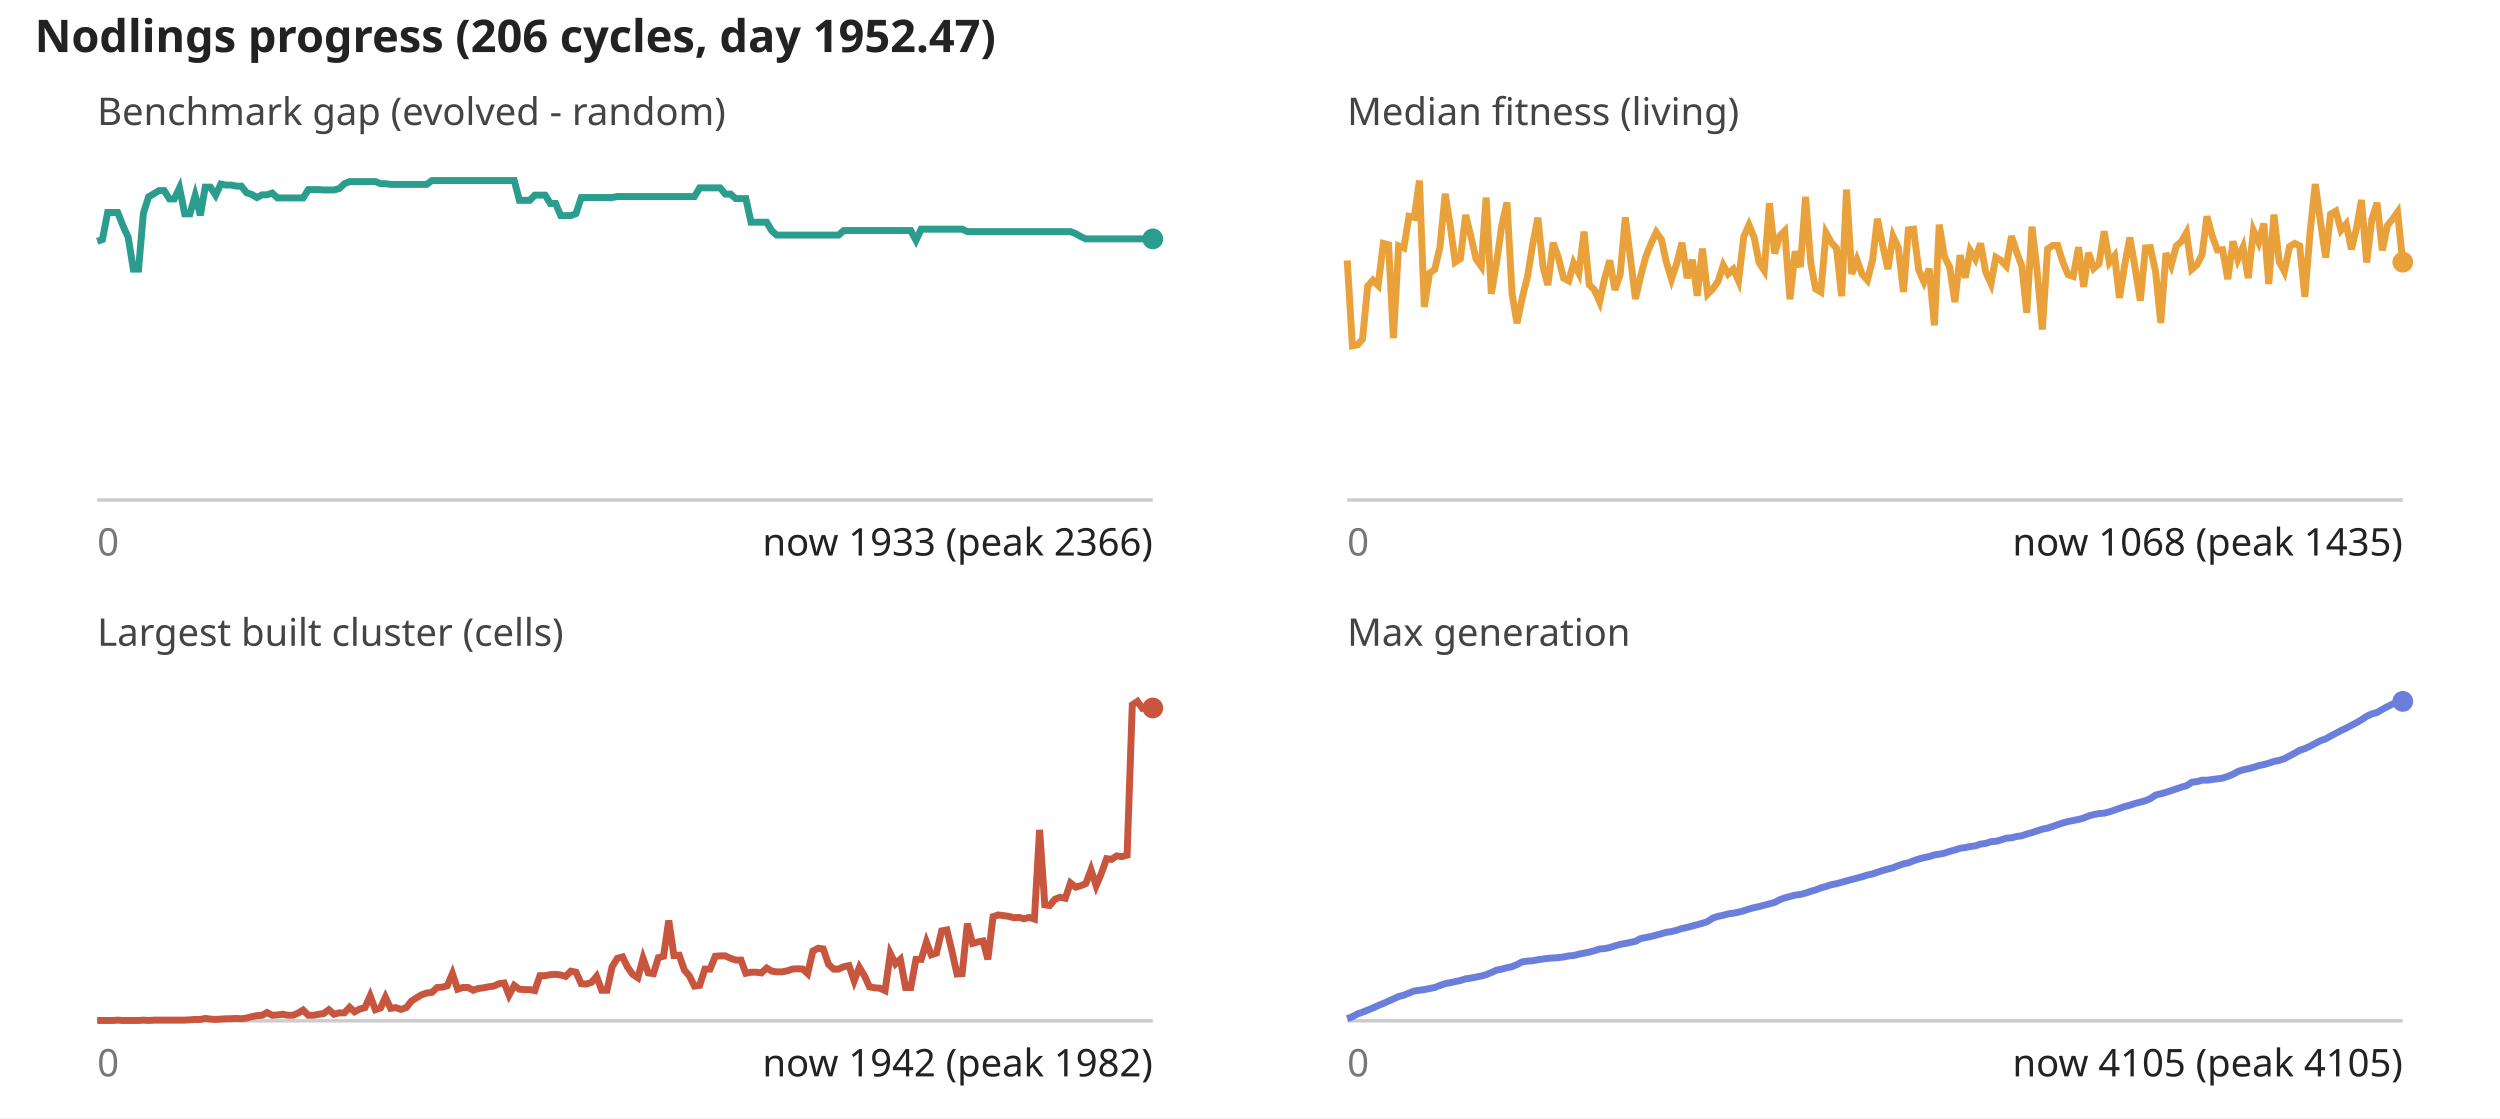
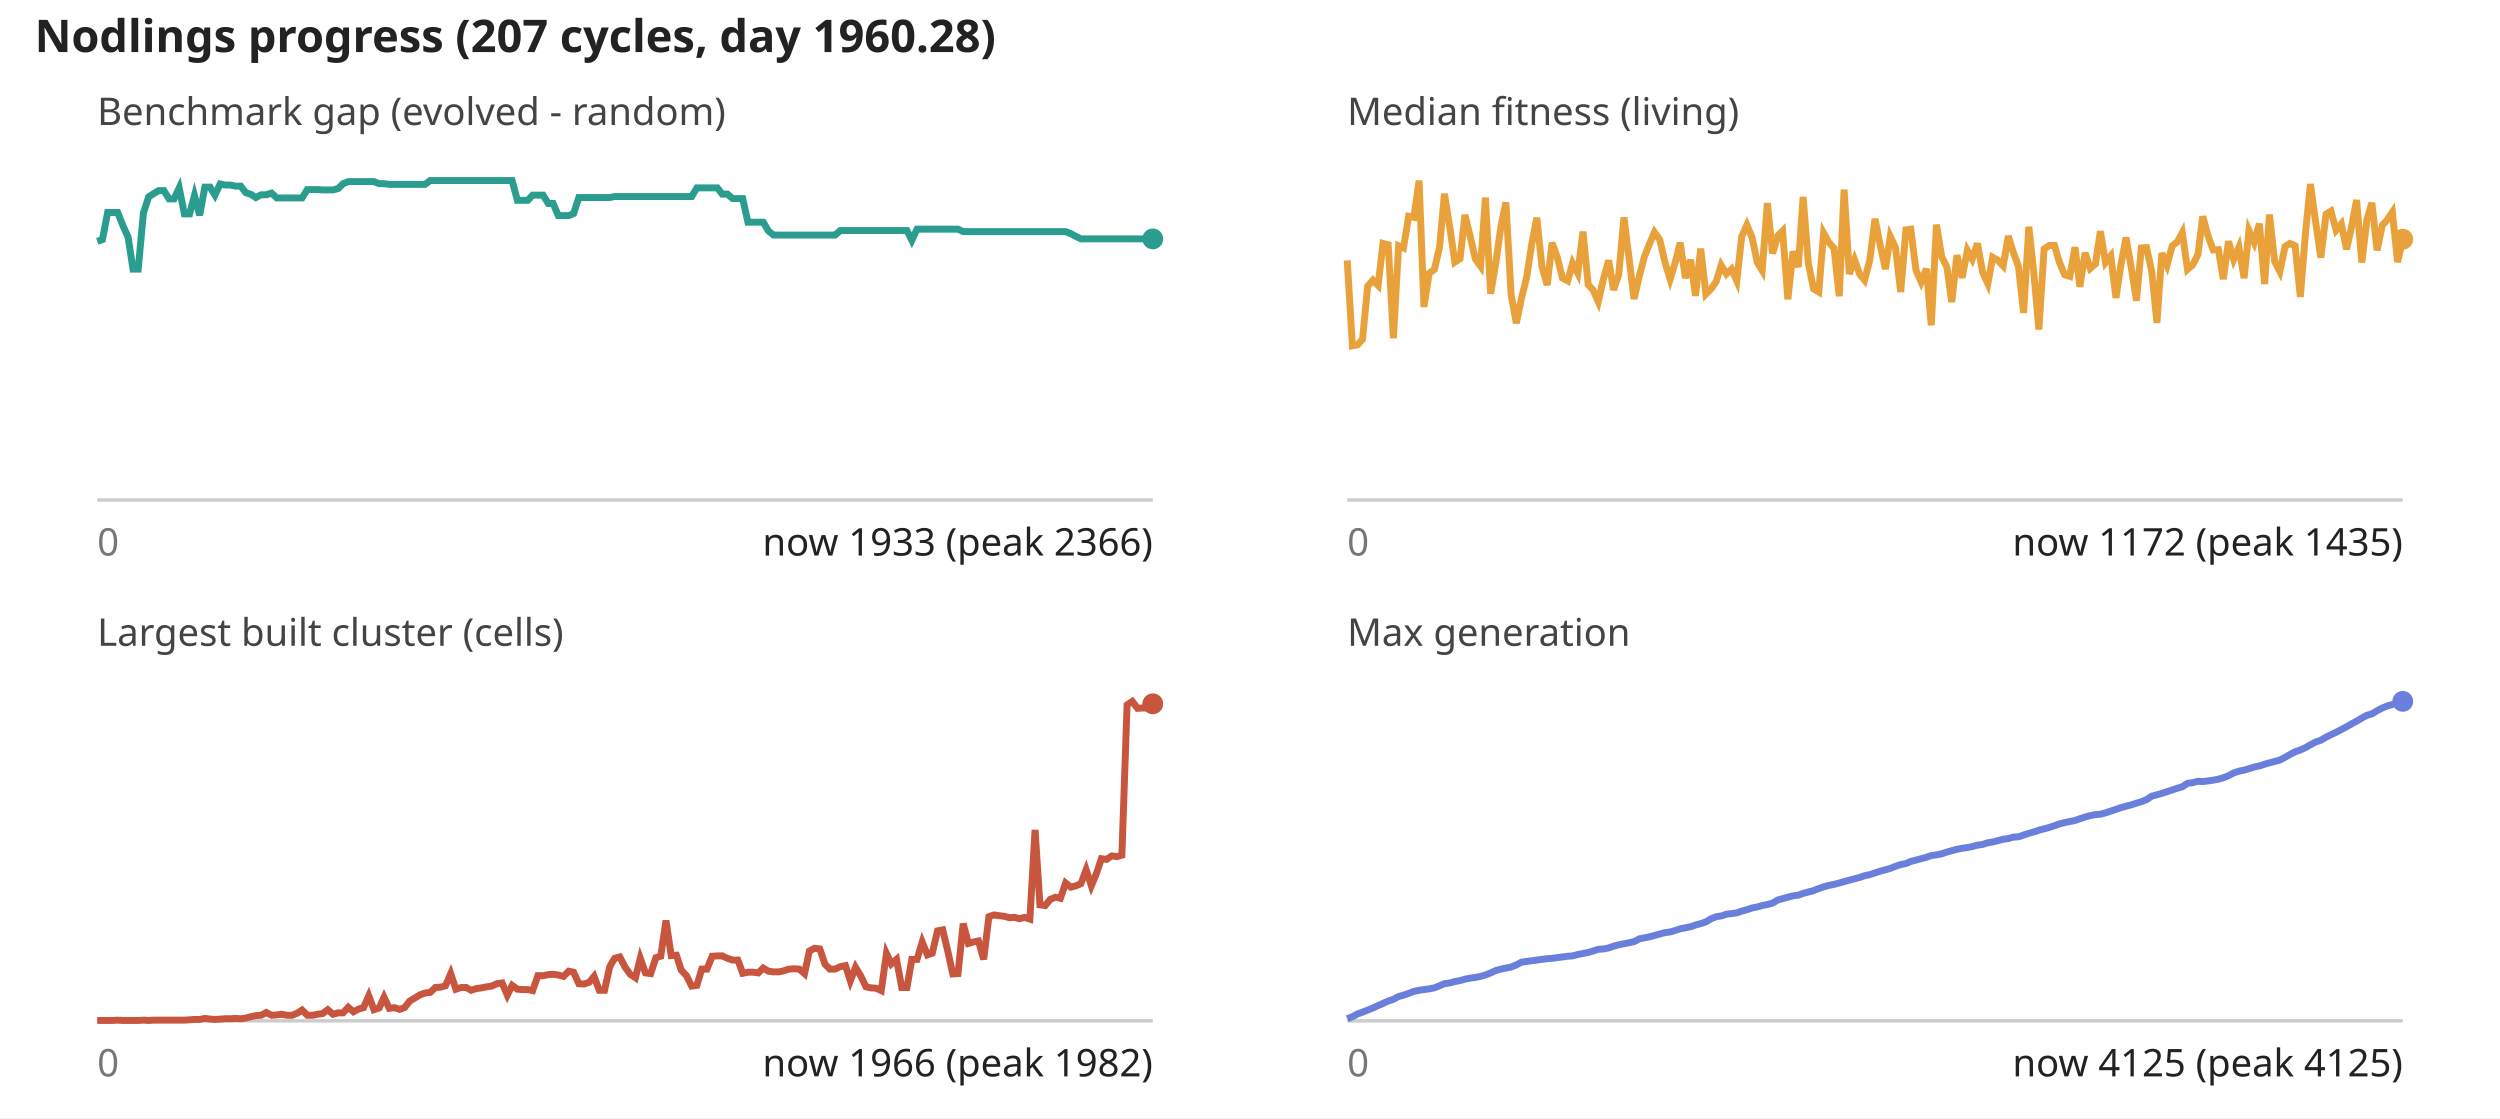
<svg xmlns="http://www.w3.org/2000/svg" viewBox="0 0 720 322" font-family="sans-serif" font-size="11">
  <rect width="100%" height="100%" fill="#fff" />
-   <text x="10" y="15" font-size="13" font-weight="bold" fill="#222">Nodlings progress (206 cycles, day 1952.47)</text>
+   <text x="10" y="15" font-size="13" font-weight="bold" fill="#222">Nodlings progress (207 cycles, day 1960.28)</text>
  <text x="28" y="36" fill="#444">Benchmark gap (evolved - random)</text>
  <line x1="28" y1="144" x2="332" y2="144" stroke="#ccc" />
-   <polyline fill="none" stroke="#2a9d8f" stroke-width="2" points="28.0,69.5 29.5,69.0 31.0,61.2 32.4,61.2 33.9,61.2 35.4,65.0 36.9,68.3 38.4,77.5 39.9,77.5 41.3,61.4 42.8,56.7 44.3,55.8 45.8,54.9 47.3,54.9 48.8,57.3 50.2,57.3 51.7,54.1 53.2,61.6 54.7,61.6 56.2,56.3 57.7,62.0 59.1,53.9 60.6,53.9 62.1,56.2 63.6,53.0 65.1,53.3 66.6,53.3 68.0,53.6 69.5,53.6 71.0,55.5 72.5,56.0 74.0,56.9 75.5,56.1 76.9,56.1 78.4,55.6 79.9,57.0 81.4,57.0 82.9,57.0 84.4,57.0 85.8,57.0 87.3,57.0 88.8,54.6 90.3,54.6 91.8,54.6 93.2,54.7 94.7,54.7 96.2,54.7 97.7,54.3 99.2,52.9 100.7,52.3 102.1,52.3 103.6,52.3 105.1,52.3 106.6,52.3 108.1,52.3 109.6,52.9 111.0,52.9 112.5,53.1 114.0,53.1 115.5,53.1 117.0,53.1 118.5,53.1 119.9,53.1 121.4,53.1 122.9,53.1 124.4,52.0 125.9,52.0 127.4,52.0 128.8,52.0 130.3,52.0 131.8,52.0 133.3,52.0 134.8,52.0 136.3,52.0 137.7,52.0 139.2,52.0 140.7,52.0 142.2,52.0 143.7,52.0 145.2,52.0 146.6,52.0 148.1,52.0 149.6,57.7 151.1,57.7 152.6,57.7 154.0,56.2 155.5,56.2 157.0,56.2 158.5,58.6 160.0,58.6 161.5,62.1 162.9,62.1 164.4,62.1 165.9,61.5 167.4,56.9 168.9,56.9 170.4,56.9 171.8,56.9 173.3,56.9 174.8,56.9 176.3,56.9 177.8,56.6 179.3,56.6 180.7,56.6 182.2,56.6 183.7,56.6 185.2,56.6 186.7,56.6 188.2,56.6 189.6,56.6 191.1,56.6 192.6,56.6 194.1,56.6 195.6,56.6 197.1,56.6 198.5,56.6 200.0,56.6 201.5,54.1 203.0,54.1 204.5,54.1 206.0,54.1 207.4,54.1 208.9,55.9 210.4,55.9 211.9,57.2 213.4,57.2 214.8,57.2 216.3,64.0 217.8,64.0 219.3,64.0 220.8,64.0 222.3,66.5 223.7,67.7 225.2,67.7 226.7,67.7 228.2,67.7 229.7,67.7 231.2,67.7 232.6,67.7 234.1,67.7 235.6,67.7 237.1,67.7 238.6,67.7 240.1,67.7 241.5,67.7 243.0,66.4 244.5,66.4 246.0,66.4 247.5,66.4 249.0,66.4 250.4,66.4 251.9,66.4 253.4,66.4 254.9,66.4 256.4,66.4 257.9,66.4 259.3,66.4 260.8,66.4 262.3,66.4 263.8,69.2 265.3,66.0 266.8,66.0 268.2,66.0 269.7,66.0 271.2,66.0 272.7,66.0 274.2,66.0 275.6,66.0 277.1,66.0 278.6,66.7 280.1,66.7 281.6,66.7 283.1,66.7 284.5,66.7 286.0,66.7 287.5,66.7 289.0,66.7 290.5,66.7 292.0,66.7 293.4,66.7 294.9,66.7 296.4,66.7 297.9,66.7 299.4,66.7 300.9,66.7 302.3,66.7 303.8,66.7 305.3,66.7 306.8,66.7 308.3,66.7 309.8,67.3 311.2,68.1 312.7,68.8 314.2,68.8 315.7,68.8 317.2,68.8 318.7,68.8 320.1,68.8 321.6,68.8 323.1,68.8 324.6,68.8 326.1,68.8 327.6,68.8 329.0,68.8 330.5,68.8 332.0,68.8" />
+   <polyline fill="none" stroke="#2a9d8f" stroke-width="2" points="28.0,69.5 29.5,69.0 31.0,61.2 32.4,61.2 33.9,61.2 35.4,65.0 36.9,68.3 38.3,77.5 39.8,77.5 41.3,61.4 42.8,56.7 44.2,55.8 45.7,54.9 47.2,54.9 48.7,57.3 50.1,57.3 51.6,54.1 53.1,61.6 54.6,61.6 56.0,56.3 57.5,62.0 59.0,53.9 60.5,53.9 61.9,56.2 63.4,53.0 64.9,53.3 66.4,53.3 67.8,53.6 69.3,53.6 70.8,55.5 72.3,56.0 73.7,56.9 75.2,56.1 76.7,56.1 78.2,55.6 79.7,57.0 81.1,57.0 82.6,57.0 84.1,57.0 85.6,57.0 87.0,57.0 88.5,54.6 90.0,54.6 91.5,54.6 92.9,54.7 94.4,54.7 95.9,54.7 97.4,54.3 98.8,52.9 100.3,52.3 101.8,52.3 103.3,52.3 104.7,52.3 106.2,52.3 107.7,52.3 109.2,52.9 110.6,52.9 112.1,53.1 113.6,53.1 115.1,53.1 116.5,53.1 118.0,53.1 119.5,53.1 121.0,53.1 122.4,53.1 123.9,52.0 125.4,52.0 126.9,52.0 128.3,52.0 129.8,52.0 131.3,52.0 132.8,52.0 134.3,52.0 135.7,52.0 137.2,52.0 138.7,52.0 140.2,52.0 141.6,52.0 143.1,52.0 144.6,52.0 146.1,52.0 147.5,52.0 149.0,57.7 150.5,57.7 152.0,57.7 153.4,56.2 154.9,56.2 156.4,56.2 157.9,58.6 159.3,58.6 160.8,62.1 162.3,62.1 163.8,62.1 165.2,61.5 166.7,56.9 168.2,56.9 169.7,56.9 171.1,56.9 172.6,56.9 174.1,56.9 175.6,56.9 177.0,56.6 178.5,56.6 180.0,56.6 181.5,56.6 183.0,56.6 184.4,56.6 185.9,56.6 187.4,56.6 188.9,56.6 190.3,56.6 191.8,56.6 193.3,56.6 194.8,56.6 196.2,56.6 197.7,56.6 199.2,56.6 200.7,54.1 202.1,54.1 203.6,54.1 205.1,54.1 206.6,54.1 208.0,55.9 209.5,55.9 211.0,57.2 212.5,57.2 213.9,57.2 215.4,64.0 216.9,64.0 218.4,64.0 219.8,64.0 221.3,66.5 222.8,67.7 224.3,67.7 225.7,67.7 227.2,67.7 228.7,67.7 230.2,67.7 231.7,67.7 233.1,67.7 234.6,67.7 236.1,67.7 237.6,67.7 239.0,67.7 240.5,67.7 242.0,66.4 243.5,66.4 244.9,66.4 246.4,66.4 247.9,66.4 249.4,66.4 250.8,66.4 252.3,66.4 253.8,66.4 255.3,66.4 256.7,66.4 258.2,66.4 259.7,66.4 261.2,66.4 262.6,69.2 264.1,66.0 265.6,66.0 267.1,66.0 268.5,66.0 270.0,66.0 271.5,66.0 273.0,66.0 274.4,66.0 275.9,66.0 277.4,66.7 278.9,66.7 280.3,66.7 281.8,66.7 283.3,66.7 284.8,66.7 286.3,66.7 287.7,66.7 289.2,66.7 290.7,66.7 292.2,66.7 293.6,66.7 295.1,66.7 296.6,66.7 298.1,66.7 299.5,66.7 301.0,66.7 302.5,66.7 304.0,66.7 305.4,66.7 306.9,66.7 308.4,67.3 309.9,68.1 311.3,68.8 312.8,68.8 314.3,68.8 315.8,68.8 317.2,68.8 318.7,68.8 320.2,68.8 321.7,68.8 323.1,68.8 324.6,68.8 326.1,68.8 327.6,68.8 329.0,68.8 330.5,68.8 332.0,68.8" />
  <circle cx="332.0" cy="68.8" r="3" fill="#2a9d8f" />
  <text x="28" y="160" fill="#777">0</text>
  <text x="332" y="160" text-anchor="end" fill="#222">now 1933 (peak 2366)</text>
  <text x="388" y="36" fill="#444">Median fitness (living)</text>
  <line x1="388" y1="144" x2="692" y2="144" stroke="#ccc" />
-   <polyline fill="none" stroke="#e9a23b" stroke-width="2" points="388.0,75.0 389.5,99.6 391.0,99.3 392.4,97.7 393.9,82.4 395.4,80.7 396.9,82.2 398.4,70.1 399.9,70.5 401.3,97.4 402.8,70.8 404.3,71.4 405.8,62.3 407.3,62.6 408.8,52.0 410.2,88.4 411.7,78.7 413.2,77.6 414.7,71.2 416.2,55.8 417.7,65.2 419.1,75.5 420.6,74.5 422.1,61.9 423.6,68.0 425.1,74.6 426.6,76.7 428.0,56.9 429.5,84.6 431.0,75.7 432.5,65.0 434.0,58.3 435.5,84.8 436.9,93.1 438.4,85.8 439.9,79.8 441.4,70.5 442.9,62.7 444.4,76.9 445.8,82.1 447.3,69.9 448.8,74.1 450.3,80.1 451.8,80.9 453.2,75.8 454.7,78.7 456.2,66.7 457.7,82.0 459.2,83.5 460.7,86.9 462.1,80.3 463.6,75.0 465.1,83.5 466.6,79.1 468.1,62.6 469.6,74.6 471.0,86.1 472.5,79.6 474.0,73.9 475.5,70.1 477.0,66.9 478.5,69.0 479.9,75.5 481.4,80.4 482.9,75.8 484.4,69.9 485.9,80.1 487.4,74.8 488.8,85.2 490.3,71.6 491.8,84.7 493.3,83.2 494.8,81.0 496.3,76.4 497.7,78.9 499.2,77.5 500.7,80.9 502.2,68.2 503.7,64.8 505.2,68.4 506.6,75.6 508.1,77.9 509.6,58.5 511.1,73.0 512.6,67.9 514.0,66.5 515.5,86.2 517.0,72.4 518.5,76.9 520.0,56.7 521.5,75.8 522.9,83.2 524.4,84.1 525.9,67.1 527.4,69.8 528.9,71.5 530.4,85.3 531.8,54.6 533.3,78.9 534.8,74.8 536.3,79.0 537.8,80.7 539.3,74.9 540.7,63.0 542.2,70.6 543.7,77.5 545.2,68.1 546.7,71.3 548.2,84.1 549.6,66.2 551.1,66.0 552.6,77.8 554.1,81.2 555.6,77.4 557.1,93.7 558.5,64.7 560.0,73.9 561.5,76.9 563.0,87.0 564.5,73.5 566.0,80.0 567.4,72.1 568.9,74.6 570.4,70.1 571.9,78.4 573.4,81.7 574.8,74.1 576.3,75.0 577.8,76.6 579.3,68.0 580.8,72.6 582.3,76.7 583.7,90.1 585.2,65.3 586.7,78.1 588.2,94.9 589.7,71.7 591.2,70.7 592.6,70.7 594.1,75.5 595.6,79.1 597.1,79.6 598.6,71.2 600.1,82.6 601.5,72.8 603.0,77.3 604.5,76.0 606.0,66.6 607.5,75.6 609.0,73.7 610.4,85.8 611.9,76.4 613.4,68.4 614.9,77.1 616.4,86.6 617.9,71.4 619.3,71.3 620.8,78.2 622.3,93.0 623.8,72.9 625.3,76.4 626.8,70.8 628.2,69.6 629.7,67.0 631.2,77.6 632.7,76.3 634.2,73.3 635.6,62.3 637.1,67.9 638.6,72.0 640.1,71.9 641.6,80.4 643.1,69.5 644.5,74.7 646.0,71.2 647.5,80.1 649.0,66.4 650.5,69.8 652.0,64.4 653.4,81.8 654.9,61.8 656.4,75.3 657.9,78.2 659.4,71.0 660.9,70.1 662.3,70.8 663.8,85.5 665.3,66.9 666.8,53.0 668.3,63.9 669.8,74.2 671.2,61.7 672.7,60.8 674.2,66.3 675.7,64.5 677.2,71.8 678.7,65.6 680.1,57.6 681.6,75.6 683.1,63.1 684.6,58.4 686.1,72.1 687.6,64.9 689.0,63.2 690.5,61.1 692.0,75.5" />
-   <circle cx="692.0" cy="75.5" r="3" fill="#e9a23b" />
+   <polyline fill="none" stroke="#e9a23b" stroke-width="2" points="388.0,75.0 389.5,99.6 391.0,99.3 392.4,97.7 393.9,82.4 395.4,80.7 396.9,82.2 398.3,70.1 399.8,70.5 401.3,97.4 402.8,70.8 404.2,71.4 405.7,62.3 407.2,62.6 408.7,52.0 410.1,88.4 411.6,78.7 413.1,77.6 414.6,71.2 416.0,55.8 417.5,65.2 419.0,75.5 420.5,74.5 421.9,61.9 423.4,68.0 424.9,74.6 426.4,76.7 427.8,56.9 429.3,84.6 430.8,75.7 432.3,65.0 433.7,58.3 435.2,84.8 436.7,93.1 438.2,85.8 439.7,79.8 441.1,70.5 442.6,62.7 444.1,76.9 445.6,82.1 447.0,69.9 448.5,74.1 450.0,80.1 451.5,80.9 452.9,75.8 454.4,78.7 455.9,66.7 457.4,82.0 458.8,83.5 460.3,86.9 461.8,80.3 463.3,75.0 464.7,83.5 466.2,79.1 467.7,62.6 469.2,74.6 470.6,86.1 472.1,79.6 473.6,73.9 475.1,70.1 476.5,66.9 478.0,69.0 479.5,75.5 481.0,80.4 482.4,75.8 483.9,69.9 485.4,80.1 486.9,74.8 488.3,85.2 489.8,71.6 491.3,84.7 492.8,83.2 494.3,81.0 495.7,76.4 497.2,78.9 498.7,77.5 500.2,80.9 501.6,68.2 503.1,64.8 504.6,68.4 506.1,75.6 507.5,77.9 509.0,58.5 510.5,73.0 512.0,67.9 513.4,66.5 514.9,86.2 516.4,72.4 517.9,76.9 519.3,56.7 520.8,75.8 522.3,83.2 523.8,84.1 525.2,67.1 526.7,69.8 528.2,71.5 529.7,85.3 531.1,54.6 532.6,78.9 534.1,74.8 535.6,79.0 537.0,80.7 538.5,74.9 540.0,63.0 541.5,70.6 543.0,77.5 544.4,68.1 545.9,71.3 547.4,84.1 548.9,66.2 550.3,66.0 551.8,77.8 553.3,81.2 554.8,77.4 556.2,93.7 557.7,64.7 559.2,73.9 560.7,76.9 562.1,87.0 563.6,73.5 565.1,80.0 566.6,72.1 568.0,74.6 569.5,70.1 571.0,78.4 572.5,81.7 573.9,74.1 575.4,75.0 576.9,76.6 578.4,68.0 579.8,72.6 581.3,76.7 582.8,90.1 584.3,65.3 585.7,78.1 587.2,94.9 588.7,71.7 590.2,70.7 591.7,70.7 593.1,75.5 594.6,79.1 596.1,79.6 597.6,71.2 599.0,82.6 600.5,72.8 602.0,77.3 603.5,76.0 604.9,66.6 606.4,75.6 607.9,73.7 609.4,85.8 610.8,76.4 612.3,68.4 613.8,77.1 615.3,86.6 616.7,71.4 618.2,71.3 619.7,78.2 621.2,93.0 622.6,72.9 624.1,76.4 625.6,70.8 627.1,69.6 628.5,67.0 630.0,77.6 631.5,76.3 633.0,73.3 634.4,62.3 635.9,67.9 637.4,72.0 638.9,71.9 640.3,80.4 641.8,69.5 643.3,74.7 644.8,71.2 646.3,80.1 647.7,66.4 649.2,69.8 650.7,64.4 652.2,81.8 653.6,61.8 655.1,75.3 656.6,78.2 658.1,71.0 659.5,70.1 661.0,70.8 662.5,85.5 664.0,66.9 665.4,53.0 666.9,63.9 668.4,74.2 669.9,61.7 671.3,60.8 672.8,66.3 674.3,64.5 675.8,71.8 677.2,65.6 678.7,57.6 680.2,75.6 681.7,63.1 683.1,58.4 684.6,72.1 686.1,64.9 687.6,63.2 689.0,61.1 690.5,75.5 692.0,68.9" />
+   <circle cx="692.0" cy="68.9" r="3" fill="#e9a23b" />
  <text x="388" y="160" fill="#777">0</text>
-   <text x="692" y="160" text-anchor="end" fill="#222">now 1068 (peak 1435)</text>
+   <text x="692" y="160" text-anchor="end" fill="#222">now 1172 (peak 1435)</text>
  <text x="28" y="186" fill="#444">Largest built cluster (cells)</text>
  <line x1="28" y1="294" x2="332" y2="294" stroke="#ccc" />
-   <polyline fill="none" stroke="#c8553d" stroke-width="2" points="28.0,293.9 29.5,293.9 31.0,293.9 32.4,293.9 33.9,293.8 35.4,293.9 36.9,293.9 38.4,293.9 39.9,293.9 41.3,293.8 42.8,293.9 44.3,293.8 45.8,293.8 47.3,293.8 48.8,293.8 50.2,293.8 51.7,293.8 53.2,293.8 54.7,293.7 56.2,293.6 57.7,293.6 59.1,293.3 60.6,293.5 62.1,293.6 63.6,293.5 65.1,293.4 66.6,293.4 68.0,293.3 69.5,293.4 71.0,293.2 72.5,292.8 74.0,292.5 75.5,292.4 76.9,291.6 78.4,292.4 79.9,292.3 81.4,292.1 82.9,292.4 84.4,292.4 85.8,291.8 87.3,290.9 88.8,292.4 90.3,292.4 91.8,292.1 93.2,291.9 94.7,290.8 96.2,292.1 97.7,291.7 99.2,291.7 100.7,290.1 102.1,291.4 103.6,290.6 105.1,290.2 106.6,286.8 108.1,290.8 109.6,290.3 111.0,287.2 112.5,290.4 114.0,290.2 115.5,290.7 117.0,290.2 118.5,288.3 119.9,287.4 121.4,286.5 122.9,286.0 124.4,285.8 125.9,284.4 127.4,284.3 128.8,283.9 130.3,280.4 131.8,284.9 133.3,284.4 134.8,284.4 136.3,285.2 137.7,284.7 139.2,284.5 140.7,284.2 142.2,284.0 143.7,283.3 145.2,283.1 146.6,286.6 148.1,283.8 149.6,284.9 151.1,285.0 152.6,285.0 154.0,285.3 155.5,281.0 157.0,281.0 158.5,280.7 160.0,280.6 161.5,280.8 162.9,281.2 164.4,279.7 165.9,280.0 167.4,283.3 168.9,283.4 170.4,282.9 171.8,281.2 173.3,285.2 174.8,285.2 176.3,278.4 177.8,276.0 179.3,275.6 180.7,278.5 182.2,280.6 183.7,281.6 185.2,276.0 186.7,280.2 188.2,280.4 189.6,275.8 191.1,275.4 192.6,265.1 194.1,275.2 195.6,275.1 197.1,279.4 198.5,281.0 200.0,284.0 201.5,283.8 203.0,279.1 204.5,279.1 206.0,275.4 207.4,275.3 208.9,275.3 210.4,276.0 211.9,276.5 213.4,276.5 214.8,280.3 216.3,280.0 217.8,280.0 219.3,280.2 220.8,278.8 222.3,279.7 223.7,279.9 225.2,279.9 226.7,279.6 228.2,279.1 229.7,279.0 231.2,279.1 232.6,280.4 234.1,273.9 235.6,273.1 237.1,273.3 238.6,277.7 240.1,279.1 241.5,279.1 243.0,278.4 244.5,278.1 246.0,282.5 247.5,278.6 249.0,281.1 250.4,284.2 251.9,284.5 253.4,284.6 254.9,285.3 256.4,274.6 257.9,277.6 259.3,276.3 260.8,284.4 262.3,284.4 263.8,276.3 265.3,276.3 266.8,271.3 268.2,275.0 269.7,274.5 271.2,268.1 272.7,267.8 274.2,274.1 275.6,280.5 277.1,280.4 278.6,266.0 280.1,271.7 281.6,271.3 283.1,271.0 284.5,276.3 286.0,264.0 287.5,263.5 289.0,263.7 290.5,263.9 292.0,264.3 293.4,264.2 294.9,264.6 296.4,264.2 297.9,264.7 299.4,239.0 300.9,260.6 302.3,260.8 303.8,259.0 305.3,258.4 306.8,258.7 308.3,254.3 309.8,255.5 311.2,255.1 312.7,254.5 314.2,250.5 315.7,255.1 317.2,251.5 318.7,247.3 320.1,247.5 321.6,246.5 323.1,246.7 324.6,246.3 326.1,203.0 327.6,202.0 329.0,204.0 330.5,203.9 332.0,203.9" />
-   <circle cx="332.0" cy="203.9" r="3" fill="#c8553d" />
+   <polyline fill="none" stroke="#c8553d" stroke-width="2" points="28.0,293.9 29.5,293.9 31.0,293.9 32.4,293.9 33.9,293.8 35.4,293.9 36.9,293.9 38.3,293.9 39.8,293.9 41.3,293.8 42.8,293.9 44.2,293.8 45.7,293.8 47.2,293.8 48.7,293.8 50.1,293.8 51.6,293.8 53.1,293.8 54.6,293.7 56.0,293.6 57.5,293.6 59.0,293.3 60.5,293.5 61.9,293.6 63.4,293.5 64.9,293.4 66.4,293.4 67.8,293.3 69.3,293.4 70.8,293.2 72.3,292.8 73.7,292.5 75.2,292.4 76.7,291.6 78.2,292.4 79.7,292.3 81.1,292.1 82.6,292.4 84.1,292.4 85.6,291.8 87.0,290.9 88.5,292.4 90.0,292.4 91.5,292.1 92.9,291.9 94.4,290.8 95.9,292.1 97.4,291.7 98.8,291.7 100.3,290.1 101.8,291.4 103.3,290.6 104.7,290.2 106.2,286.8 107.7,290.8 109.2,290.3 110.6,287.2 112.1,290.4 113.6,290.2 115.1,290.7 116.5,290.2 118.0,288.3 119.5,287.4 121.0,286.5 122.4,286.0 123.9,285.8 125.4,284.4 126.9,284.3 128.3,283.9 129.8,280.4 131.3,284.9 132.8,284.4 134.3,284.4 135.7,285.2 137.2,284.7 138.7,284.5 140.2,284.2 141.6,284.0 143.1,283.3 144.6,283.1 146.1,286.6 147.5,283.8 149.0,284.9 150.5,285.0 152.0,285.0 153.4,285.3 154.9,281.0 156.4,281.0 157.9,280.7 159.3,280.6 160.8,280.8 162.3,281.2 163.8,279.7 165.2,280.0 166.7,283.3 168.2,283.4 169.7,282.9 171.1,281.2 172.6,285.2 174.1,285.2 175.6,278.4 177.0,276.0 178.5,275.6 180.0,278.5 181.5,280.6 183.0,281.6 184.4,276.0 185.9,280.2 187.4,280.4 188.9,275.8 190.3,275.4 191.8,265.1 193.3,275.2 194.8,275.1 196.2,279.4 197.7,281.0 199.2,284.0 200.7,283.8 202.1,279.1 203.6,279.1 205.1,275.4 206.6,275.3 208.0,275.3 209.5,276.0 211.0,276.5 212.5,276.5 213.9,280.3 215.4,280.0 216.9,280.0 218.4,280.2 219.8,278.8 221.3,279.7 222.8,279.9 224.3,279.9 225.7,279.6 227.2,279.1 228.7,279.0 230.2,279.1 231.7,280.4 233.1,273.9 234.6,273.1 236.1,273.3 237.6,277.7 239.0,279.1 240.5,279.1 242.0,278.4 243.5,278.1 244.9,282.5 246.4,278.6 247.9,281.1 249.4,284.2 250.8,284.5 252.3,284.6 253.8,285.3 255.3,274.6 256.7,277.6 258.2,276.3 259.7,284.4 261.2,284.4 262.6,276.3 264.1,276.3 265.6,271.3 267.1,275.0 268.5,274.5 270.0,268.1 271.5,267.8 273.0,274.1 274.4,280.5 275.9,280.4 277.4,266.0 278.9,271.7 280.3,271.3 281.8,271.0 283.3,276.3 284.8,264.0 286.3,263.5 287.7,263.7 289.2,263.9 290.7,264.3 292.2,264.2 293.6,264.6 295.1,264.2 296.6,264.7 298.1,239.0 299.5,260.6 301.0,260.8 302.5,259.0 304.0,258.4 305.4,258.7 306.9,254.3 308.4,255.5 309.9,255.1 311.3,254.5 312.8,250.5 314.3,255.1 315.8,251.5 317.2,247.3 318.7,247.5 320.2,246.5 321.7,246.7 323.1,246.3 324.6,203.0 326.1,202.0 327.6,204.0 329.0,203.9 330.5,203.9 332.0,202.7" />
+   <circle cx="332.0" cy="202.7" r="3" fill="#c8553d" />
  <text x="28" y="310" fill="#777">0</text>
-   <text x="332" y="310" text-anchor="end" fill="#222">now 1942 (peak 1982)</text>
+   <text x="332" y="310" text-anchor="end" fill="#222">now 1966 (peak 1982)</text>
  <text x="388" y="186" fill="#444">Max generation</text>
  <line x1="388" y1="294" x2="692" y2="294" stroke="#ccc" />
-   <polyline fill="none" stroke="#6a7fdb" stroke-width="2" points="388.0,293.4 389.5,292.8 391.0,292.0 392.4,291.5 393.9,290.9 395.4,290.3 396.9,289.6 398.4,289.0 399.9,288.3 401.3,287.7 402.8,287.0 404.3,286.6 405.8,286.0 407.3,285.4 408.8,285.2 410.2,285.0 411.7,284.7 413.2,284.4 414.7,283.8 416.2,283.3 417.7,283.0 419.1,282.7 420.6,282.4 422.1,281.9 423.6,281.7 425.1,281.4 426.6,281.1 428.0,280.7 429.5,280.1 431.0,279.4 432.5,279.1 434.0,278.7 435.5,278.4 436.9,277.8 438.4,277.0 439.9,276.8 441.4,276.7 442.9,276.4 444.4,276.2 445.8,276.0 447.3,275.9 448.8,275.8 450.3,275.6 451.8,275.3 453.2,275.2 454.7,274.8 456.2,274.5 457.7,274.2 459.2,273.8 460.7,273.3 462.1,273.2 463.6,272.9 465.1,272.4 466.6,272.0 468.1,271.7 469.6,271.4 471.0,271.1 472.5,270.3 474.0,270.0 475.5,269.7 477.0,269.3 478.5,268.9 479.9,268.5 481.4,268.3 482.9,267.9 484.4,267.4 485.9,267.1 487.4,266.7 488.8,266.3 490.3,265.9 491.8,265.4 493.3,264.4 494.8,263.9 496.3,263.6 497.7,263.2 499.2,263.0 500.7,262.7 502.2,262.3 503.7,261.8 505.2,261.4 506.6,261.1 508.1,260.7 509.6,260.3 511.1,259.9 512.6,259.1 514.0,258.6 515.5,258.2 517.0,257.8 518.5,257.6 520.0,257.2 521.5,256.7 522.9,256.3 524.4,255.7 525.9,255.3 527.4,254.8 528.9,254.5 530.4,254.1 531.8,253.7 533.3,253.3 534.8,252.9 536.3,252.5 537.8,252.0 539.3,251.7 540.7,251.2 542.2,250.7 543.7,250.3 545.2,249.9 546.7,249.3 548.2,248.8 549.6,248.5 551.1,247.9 552.6,247.4 554.1,247.0 555.6,246.7 557.1,246.2 558.5,246.0 560.0,245.7 561.5,245.2 563.0,244.8 564.5,244.3 566.0,244.1 567.4,243.8 568.9,243.6 570.4,243.1 571.9,242.9 573.4,242.4 574.8,242.3 576.3,241.9 577.8,241.4 579.3,241.3 580.8,240.9 582.3,240.7 583.7,240.2 585.2,239.8 586.7,239.3 588.2,238.8 589.7,238.5 591.2,238.0 592.6,237.5 594.1,237.0 595.6,236.6 597.1,236.3 598.6,236.0 600.1,235.6 601.5,235.0 603.0,234.6 604.5,234.3 606.0,234.2 607.5,233.8 609.0,233.3 610.4,232.8 611.9,232.3 613.4,231.9 614.9,231.4 616.4,231.0 617.9,230.6 619.3,230.0 620.8,229.0 622.3,228.6 623.8,228.2 625.3,227.7 626.8,227.2 628.2,226.7 629.7,226.3 631.2,225.3 632.7,225.1 634.2,224.7 635.6,224.7 637.1,224.5 638.6,224.3 640.1,224.1 641.6,223.6 643.1,223.0 644.5,222.2 646.0,221.7 647.5,221.4 649.0,221.0 650.5,220.5 652.0,220.2 653.4,219.8 654.9,219.3 656.4,219.0 657.9,218.5 659.4,217.7 660.9,216.9 662.3,216.1 663.8,215.6 665.3,214.9 666.8,214.1 668.3,213.3 669.8,212.8 671.2,212.0 672.7,211.2 674.2,210.4 675.7,209.7 677.2,208.9 678.7,208.1 680.1,207.3 681.6,206.3 683.1,205.6 684.6,205.2 686.1,204.3 687.6,203.5 689.0,202.8 690.5,202.4 692.0,202.0" />
+   <polyline fill="none" stroke="#6a7fdb" stroke-width="2" points="388.0,293.4 389.5,292.8 391.0,292.0 392.4,291.5 393.9,290.9 395.4,290.3 396.9,289.6 398.3,289.0 399.8,288.3 401.3,287.8 402.8,287.0 404.2,286.6 405.7,286.1 407.2,285.5 408.7,285.2 410.1,285.0 411.6,284.8 413.1,284.5 414.6,283.9 416.0,283.3 417.5,283.1 419.0,282.7 420.5,282.4 421.9,282.0 423.4,281.7 424.9,281.5 426.4,281.2 427.8,280.8 429.3,280.2 430.8,279.5 432.3,279.1 433.7,278.8 435.2,278.5 436.7,277.9 438.2,277.1 439.7,276.9 441.1,276.7 442.6,276.5 444.1,276.3 445.6,276.1 447.0,276.0 448.5,275.8 450.0,275.6 451.5,275.4 452.9,275.3 454.4,274.9 455.9,274.6 457.4,274.3 458.8,273.9 460.3,273.4 461.8,273.3 463.3,273.0 464.7,272.5 466.2,272.1 467.7,271.8 469.2,271.5 470.6,271.2 472.1,270.4 473.6,270.1 475.1,269.8 476.5,269.4 478.0,269.0 479.5,268.6 481.0,268.4 482.4,268.0 483.9,267.5 485.4,267.2 486.9,266.9 488.3,266.4 489.8,266.0 491.3,265.5 492.8,264.6 494.3,264.0 495.7,263.8 497.2,263.3 498.7,263.1 500.2,262.9 501.6,262.4 503.1,262.0 504.6,261.5 506.1,261.2 507.5,260.8 509.0,260.5 510.5,260.1 512.0,259.2 513.4,258.8 514.9,258.4 516.4,258.0 517.9,257.8 519.3,257.3 520.8,256.9 522.3,256.5 523.8,255.9 525.2,255.4 526.7,255.0 528.2,254.7 529.7,254.3 531.1,253.9 532.6,253.5 534.1,253.1 535.6,252.7 537.0,252.2 538.5,251.9 540.0,251.4 541.5,250.9 543.0,250.5 544.4,250.1 545.9,249.5 547.4,249.0 548.9,248.7 550.3,248.1 551.8,247.7 553.3,247.3 554.8,246.9 556.2,246.4 557.7,246.2 559.2,245.9 560.7,245.4 562.1,245.0 563.6,244.6 565.1,244.3 566.6,244.1 568.0,243.8 569.5,243.4 571.0,243.2 572.5,242.7 573.9,242.5 575.4,242.1 576.9,241.7 578.4,241.5 579.8,241.1 581.3,241.0 582.8,240.5 584.3,240.0 585.7,239.6 587.2,239.1 588.7,238.7 590.2,238.3 591.7,237.8 593.1,237.3 594.6,236.9 596.1,236.6 597.6,236.3 599.0,235.8 600.5,235.3 602.0,234.9 603.5,234.6 604.9,234.5 606.4,234.1 607.9,233.6 609.4,233.1 610.8,232.6 612.3,232.2 613.8,231.8 615.3,231.3 616.7,230.9 618.2,230.3 619.7,229.3 621.2,228.9 622.6,228.5 624.1,228.0 625.6,227.5 627.1,227.0 628.5,226.6 630.0,225.6 631.5,225.4 633.0,225.0 634.4,225.1 635.9,224.9 637.4,224.7 638.9,224.4 640.3,224.0 641.8,223.4 643.3,222.6 644.8,222.1 646.3,221.8 647.7,221.4 649.2,220.9 650.7,220.6 652.2,220.1 653.6,219.7 655.1,219.3 656.6,218.9 658.1,218.1 659.5,217.3 661.0,216.5 662.5,216.0 664.0,215.3 665.4,214.5 666.9,213.7 668.4,213.2 669.9,212.3 671.3,211.6 672.8,210.9 674.3,210.1 675.8,209.3 677.2,208.5 678.7,207.7 680.2,206.8 681.7,206.0 683.1,205.6 684.6,204.7 686.1,203.9 687.6,203.3 689.0,202.9 690.5,202.4 692.0,202.0" />
  <circle cx="692.0" cy="202.0" r="3" fill="#6a7fdb" />
  <text x="388" y="310" fill="#777">0</text>
-   <text x="692" y="310" text-anchor="end" fill="#222">now 4105 (peak 4105)</text>
+   <text x="692" y="310" text-anchor="end" fill="#222">now 4125 (peak 4125)</text>
</svg>
